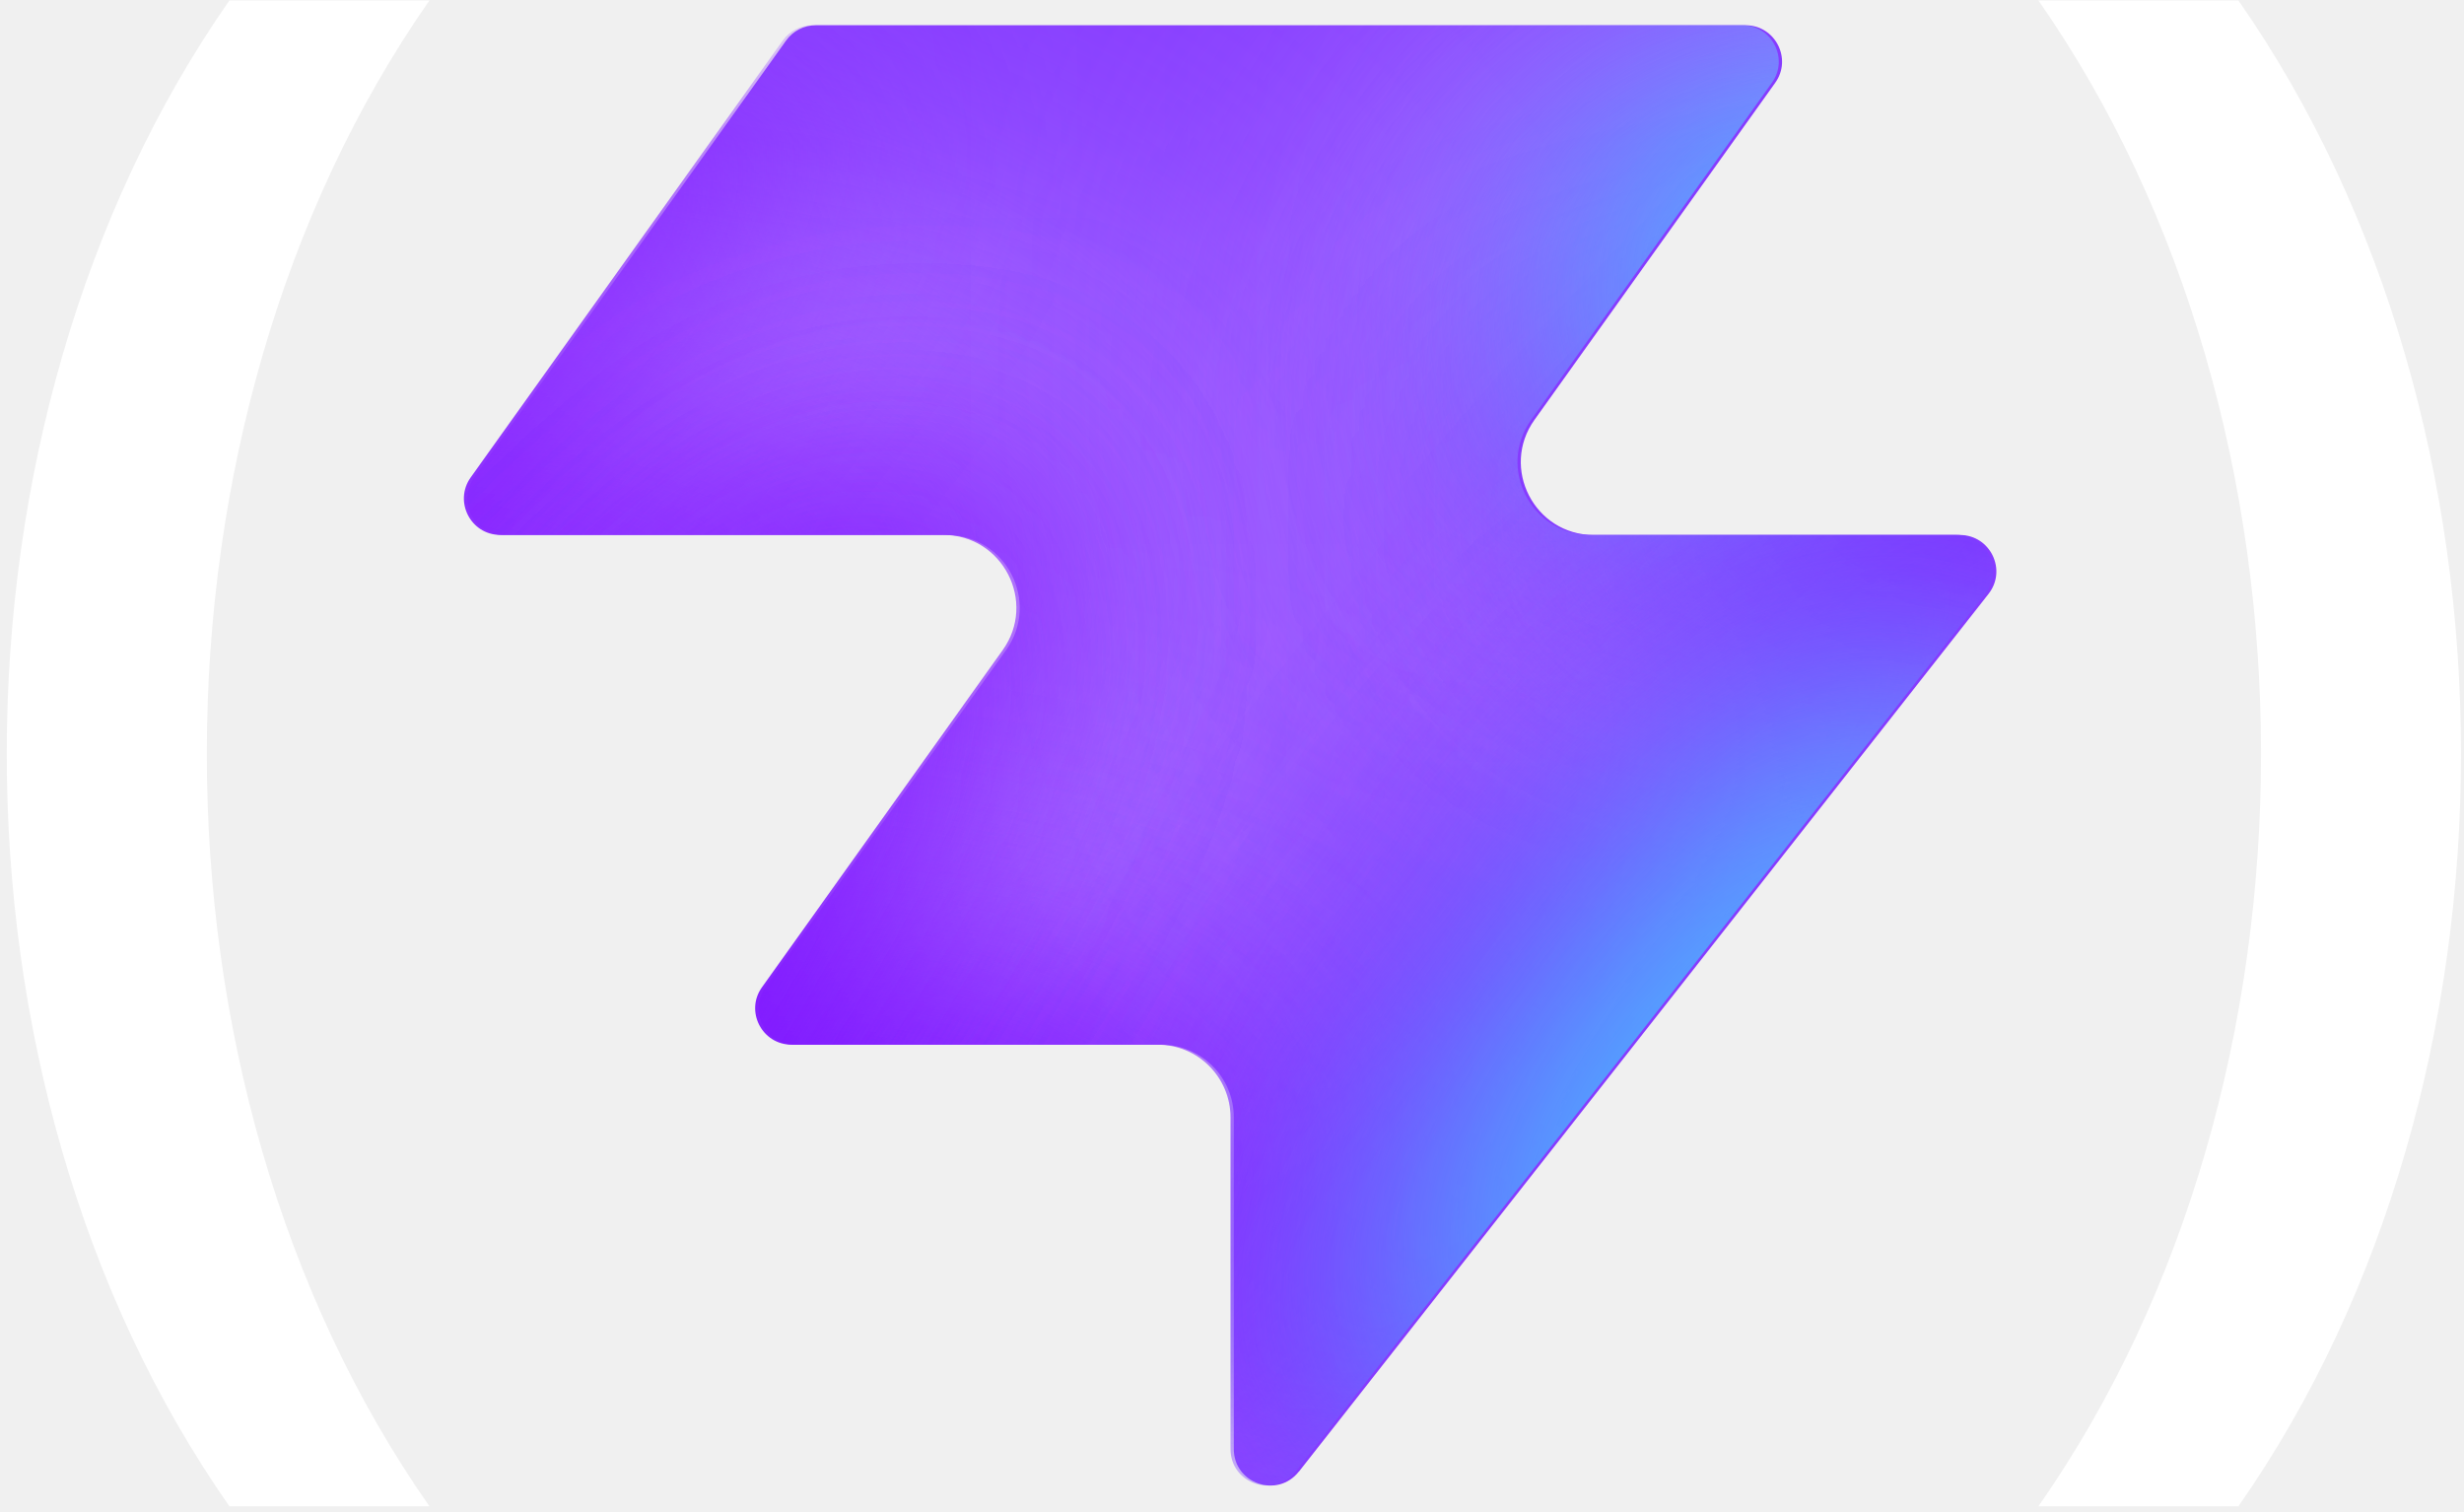
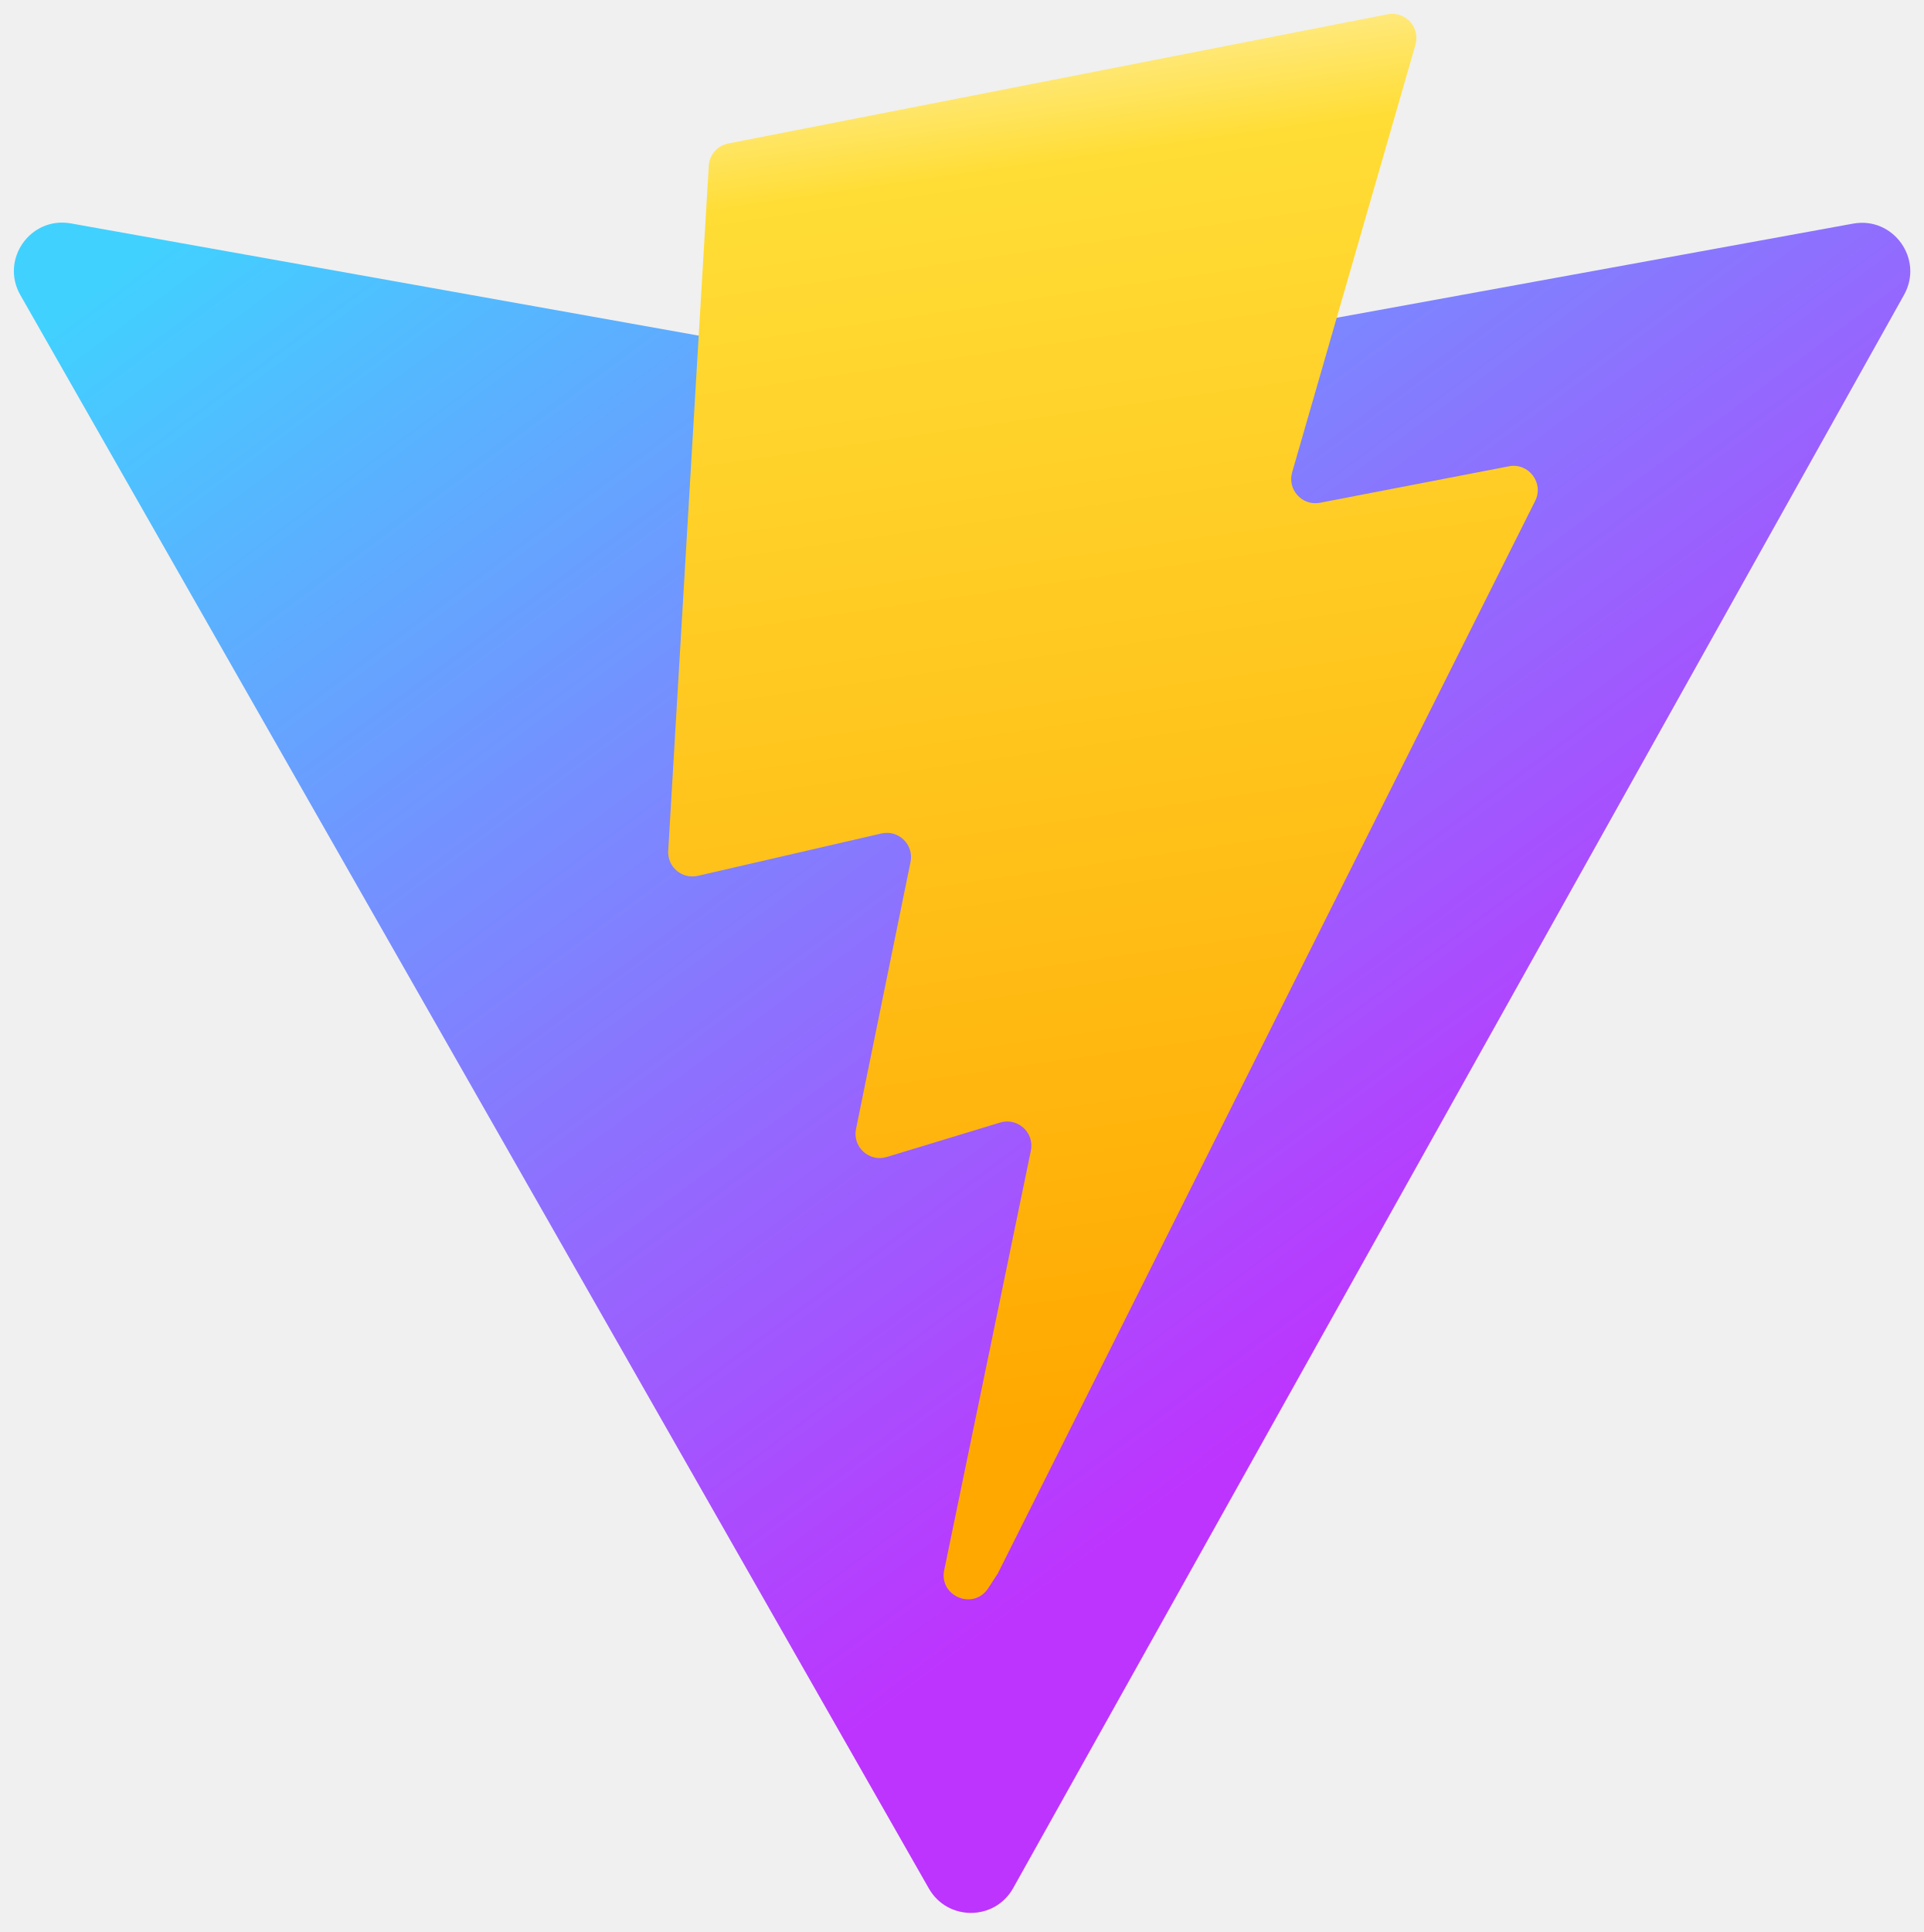
- <svg xmlns="http://www.w3.org/2000/svg" width="256px" height="157px" viewBox="0 0 256 157" preserveAspectRatio="xMidYMid">
-   <path d="M 134.946 152.88 C 132.727 155.703 128.19 154.133 128.19 150.545 L 128.19 116.095 C 128.19 111.918 124.806 108.534 120.627 108.534 L 82.59 108.534 C 79.515 108.534 77.722 105.054 79.515 102.554 L 104.522 67.542 C 108.103 62.535 104.522 55.579 98.364 55.579 L 52.33 55.579 C 49.255 55.579 47.463 52.1 49.255 49.601 L 81.675 4.209 C 82.388 3.215 83.534 2.624 84.751 2.624 L 181.36 2.624 C 184.437 2.624 186.229 6.103 184.437 8.602 L 159.429 43.614 C 155.849 48.62 159.429 55.579 165.587 55.579 L 203.625 55.579 C 206.78 55.579 208.552 59.215 206.6 61.701 L 134.953 152.887 L 134.946 152.88 Z" fill="#863BFF" style="stroke-width: 10.429;" />
-   <g mask="url(#mask0_242_20653)" transform="matrix(10.4296, 0, 0, 10.4296, -646.6761, 0.045334)">
-     <g filter="url(#filter0_f_242_20653)">
-       <ellipse cx="1.766" cy="4.714" rx="1.766" ry="4.714" transform="matrix(0.00324134 0.999995 0.999995 -0.00324134 65.1924 10.3508)" fill="#EDE6FF" />
-     </g>
-     <g filter="url(#filter1_f_242_20653)">
-       <ellipse cx="3.334" cy="9.57" rx="3.334" ry="9.57" transform="matrix(0.00324134 0.999995 0.999995 -0.00324134 54.0166 2.77428)" fill="#EDE6FF" />
-     </g>
-     <g filter="url(#filter2_f_242_20653)">
-       <ellipse cx="1.766" cy="9.774" rx="1.766" ry="9.774" transform="matrix(0.00324134 0.999995 0.999995 -0.00324134 53.6514 3.87662)" fill="#7E14FF" />
-     </g>
-     <g filter="url(#filter3_f_242_20653)">
-       <ellipse cx="1.766" cy="9.81" rx="1.766" ry="9.81" transform="matrix(0.00324134 0.999995 0.999995 -0.00324134 55.125 9.64699)" fill="#7E14FF" />
-     </g>
-     <g filter="url(#filter4_f_242_20653)">
-       <ellipse cx="1.766" cy="9.81" rx="1.766" ry="9.81" transform="matrix(0.00324134 0.999995 0.999995 -0.00324134 55.6162 10.0153)" fill="#7E14FF" />
-     </g>
-     <g filter="url(#filter5_f_242_20653)">
-       <ellipse cx="4.511" cy="7.078" rx="4.511" ry="7.078" transform="matrix(0.0584509 -0.99829 -0.99829 -0.0584509 90.4609 8.85927)" fill="#EDE6FF" />
-     </g>
-     <g filter="url(#filter6_f_242_20653)">
-       <ellipse cx="1.113" cy="6.893" rx="1.113" ry="6.893" transform="matrix(-0.0172986 -0.99985 -0.99985 0.0172986 90.9238 6.03786)" fill="#7E14FF" />
-     </g>
-     <g filter="url(#filter7_f_242_20653)">
-       <ellipse cx="1.113" cy="6.893" rx="1.113" ry="6.893" transform="matrix(-0.0172986 -0.99985 -0.99985 0.0172986 90.9238 6.03786)" fill="#7E14FF" />
-     </g>
-     <g filter="url(#filter8_f_242_20653)">
-       <ellipse cx="66.749" cy="3.123" rx="1.413" ry="9.332" transform="rotate(39.5103 66.7487 3.12336)" fill="#7E14FF" />
-     </g>
-     <g filter="url(#filter9_f_242_20653)">
-       <ellipse cx="81.86" cy="-1.706" rx="1.413" ry="9.332" transform="rotate(37.8923 81.8602 -1.70576)" fill="#7E14FF" />
-     </g>
-     <g filter="url(#filter10_f_242_20653)">
-       <ellipse cx="79.902" cy="2.278" rx="1.914" ry="3.099" transform="rotate(37.8923 79.9017 2.27762)" fill="#47BFFF" />
-     </g>
-     <g filter="url(#filter11_f_242_20653)">
-       <ellipse cx="66.022" cy="12.536" rx="1.413" ry="9.332" transform="rotate(37.8923 66.0223 12.536)" fill="#7E14FF" />
-     </g>
-     <g filter="url(#filter12_f_242_20653)">
-       <ellipse cx="66.022" cy="12.536" rx="1.413" ry="9.332" transform="rotate(37.8923 66.0223 12.536)" fill="#7E14FF" />
-     </g>
-     <g filter="url(#filter13_f_242_20653)">
-       <ellipse cx="78.055" cy="9.835" rx="1.413" ry="9.332" transform="rotate(37.8923 78.0545 9.83499)" fill="#7E14FF" />
-     </g>
-     <g filter="url(#filter14_f_242_20653)">
-       <ellipse cx="78.941" cy="10.634" rx="1.914" ry="4.904" transform="rotate(37.8923 78.9411 10.6343)" fill="#47BFFF" />
-     </g>
-   </g>
-   <path d="M 23.837 0.046 C -6.92 44.069 -7.098 112.307 23.837 156.489 L 44.617 156.489 C 13.689 112.307 13.867 44.069 44.617 0.046 L 23.837 0.046 Z" fill="#FFFFFF" style="stroke-width: 10.429;" />
-   <path d="M 232.56 0.046 L 211.781 0.046 C 242.534 44.069 242.716 112.307 211.781 156.489 L 232.56 156.489 C 263.487 112.307 263.307 44.069 232.56 0.046 Z" fill="#FFFFFF" style="stroke-width: 10.429;" />
-   <mask id="mask0_242_20653" style="mask-type:alpha" maskUnits="userSpaceOnUse" x="66" y="0" width="16" height="15">
-     <path d="M74.909 14.654C74.697 14.925 74.262 14.774 74.262 14.43V11.127C74.262 10.726 73.937 10.402 73.537 10.402H69.89C69.595 10.402 69.423 10.068 69.595 9.829L71.992 6.472C72.336 5.992 71.992 5.324 71.402 5.324H66.988C66.693 5.324 66.522 4.991 66.693 4.751L69.802 0.399C69.87 0.304 69.98 0.247 70.097 0.247H79.36C79.655 0.247 79.827 0.581 79.655 0.82L77.257 4.177C76.914 4.657 77.257 5.324 77.847 5.324H81.495C81.797 5.324 81.967 5.673 81.78 5.911L74.91 14.655L74.909 14.654Z" fill="black" />
-   </mask>
-   <defs>
-     <filter id="filter0_f_242_20653" x="60.287" y="5.424" width="19.25" height="13.354" filterUnits="userSpaceOnUse" color-interpolation-filters="sRGB">
-       <feFlood flood-opacity="0" result="BackgroundImageFix" />
-       <feBlend mode="normal" in="SourceGraphic" in2="BackgroundImageFix" result="shape" />
-       <feGaussianBlur stdDeviation="2.455" result="effect1_foregroundBlur_242_20653" />
-     </filter>
-     <filter id="filter1_f_242_20653" x="49.116" y="-2.168" width="28.962" height="16.49" filterUnits="userSpaceOnUse" color-interpolation-filters="sRGB">
-       <feFlood flood-opacity="0" result="BackgroundImageFix" />
-       <feBlend mode="normal" in="SourceGraphic" in2="BackgroundImageFix" result="shape" />
-       <feGaussianBlur stdDeviation="2.455" result="effect1_foregroundBlur_242_20653" />
-     </filter>
-     <filter id="filter2_f_242_20653" x="50.711" y="0.898" width="25.44" height="9.425" filterUnits="userSpaceOnUse" color-interpolation-filters="sRGB">
-       <feFlood flood-opacity="0" result="BackgroundImageFix" />
-       <feBlend mode="normal" in="SourceGraphic" in2="BackgroundImageFix" result="shape" />
-       <feGaussianBlur stdDeviation="1.473" result="effect1_foregroundBlur_242_20653" />
-     </filter>
-     <filter id="filter3_f_242_20653" x="52.184" y="6.668" width="25.512" height="9.425" filterUnits="userSpaceOnUse" color-interpolation-filters="sRGB">
-       <feFlood flood-opacity="0" result="BackgroundImageFix" />
-       <feBlend mode="normal" in="SourceGraphic" in2="BackgroundImageFix" result="shape" />
-       <feGaussianBlur stdDeviation="1.473" result="effect1_foregroundBlur_242_20653" />
-     </filter>
-     <filter id="filter4_f_242_20653" x="52.675" y="7.037" width="25.512" height="9.425" filterUnits="userSpaceOnUse" color-interpolation-filters="sRGB">
-       <feFlood flood-opacity="0" result="BackgroundImageFix" />
-       <feBlend mode="normal" in="SourceGraphic" in2="BackgroundImageFix" result="shape" />
-       <feGaussianBlur stdDeviation="1.473" result="effect1_foregroundBlur_242_20653" />
-     </filter>
-     <filter id="filter5_f_242_20653" x="71.677" y="-5.492" width="23.963" height="18.867" filterUnits="userSpaceOnUse" color-interpolation-filters="sRGB">
-       <feFlood flood-opacity="0" result="BackgroundImageFix" />
-       <feBlend mode="normal" in="SourceGraphic" in2="BackgroundImageFix" result="shape" />
-       <feGaussianBlur stdDeviation="2.455" result="effect1_foregroundBlur_242_20653" />
-     </filter>
-     <filter id="filter6_f_242_20653" x="74.174" y="0.979" width="19.676" height="8.131" filterUnits="userSpaceOnUse" color-interpolation-filters="sRGB">
-       <feFlood flood-opacity="0" result="BackgroundImageFix" />
-       <feBlend mode="normal" in="SourceGraphic" in2="BackgroundImageFix" result="shape" />
-       <feGaussianBlur stdDeviation="1.473" result="effect1_foregroundBlur_242_20653" />
-     </filter>
-     <filter id="filter7_f_242_20653" x="74.174" y="0.979" width="19.676" height="8.131" filterUnits="userSpaceOnUse" color-interpolation-filters="sRGB">
-       <feFlood flood-opacity="0" result="BackgroundImageFix" />
-       <feBlend mode="normal" in="SourceGraphic" in2="BackgroundImageFix" result="shape" />
-       <feGaussianBlur stdDeviation="1.473" result="effect1_foregroundBlur_242_20653" />
-     </filter>
-     <filter id="filter8_f_242_20653" x="57.765" y="-7.079" width="17.967" height="20.405" filterUnits="userSpaceOnUse" color-interpolation-filters="sRGB">
-       <feFlood flood-opacity="0" result="BackgroundImageFix" />
-       <feBlend mode="normal" in="SourceGraphic" in2="BackgroundImageFix" result="shape" />
-       <feGaussianBlur stdDeviation="1.473" result="effect1_foregroundBlur_242_20653" />
-     </filter>
-     <filter id="filter9_f_242_20653" x="73.074" y="-12.068" width="17.573" height="20.725" filterUnits="userSpaceOnUse" color-interpolation-filters="sRGB">
-       <feFlood flood-opacity="0" result="BackgroundImageFix" />
-       <feBlend mode="normal" in="SourceGraphic" in2="BackgroundImageFix" result="shape" />
-       <feGaussianBlur stdDeviation="1.473" result="effect1_foregroundBlur_242_20653" />
-     </filter>
-     <filter id="filter10_f_242_20653" x="74.525" y="-3.383" width="10.754" height="11.321" filterUnits="userSpaceOnUse" color-interpolation-filters="sRGB">
-       <feFlood flood-opacity="0" result="BackgroundImageFix" />
-       <feBlend mode="normal" in="SourceGraphic" in2="BackgroundImageFix" result="shape" />
-       <feGaussianBlur stdDeviation="1.473" result="effect1_foregroundBlur_242_20653" />
-     </filter>
-     <filter id="filter11_f_242_20653" x="57.236" y="2.174" width="17.573" height="20.725" filterUnits="userSpaceOnUse" color-interpolation-filters="sRGB">
-       <feFlood flood-opacity="0" result="BackgroundImageFix" />
-       <feBlend mode="normal" in="SourceGraphic" in2="BackgroundImageFix" result="shape" />
-       <feGaussianBlur stdDeviation="1.473" result="effect1_foregroundBlur_242_20653" />
-     </filter>
-     <filter id="filter12_f_242_20653" x="57.236" y="2.174" width="17.573" height="20.725" filterUnits="userSpaceOnUse" color-interpolation-filters="sRGB">
-       <feFlood flood-opacity="0" result="BackgroundImageFix" />
-       <feBlend mode="normal" in="SourceGraphic" in2="BackgroundImageFix" result="shape" />
-       <feGaussianBlur stdDeviation="1.473" result="effect1_foregroundBlur_242_20653" />
-     </filter>
-     <filter id="filter13_f_242_20653" x="69.268" y="-0.527" width="17.573" height="20.725" filterUnits="userSpaceOnUse" color-interpolation-filters="sRGB">
-       <feFlood flood-opacity="0" result="BackgroundImageFix" />
-       <feBlend mode="normal" in="SourceGraphic" in2="BackgroundImageFix" result="shape" />
-       <feGaussianBlur stdDeviation="1.473" result="effect1_foregroundBlur_242_20653" />
-     </filter>
-     <filter id="filter14_f_242_20653" x="72.624" y="3.642" width="12.634" height="13.985" filterUnits="userSpaceOnUse" color-interpolation-filters="sRGB">
-       <feFlood flood-opacity="0" result="BackgroundImageFix" />
-       <feBlend mode="normal" in="SourceGraphic" in2="BackgroundImageFix" result="shape" />
-       <feGaussianBlur stdDeviation="1.473" result="effect1_foregroundBlur_242_20653" />
-     </filter>
-   </defs>
+ <svg xmlns="http://www.w3.org/2000/svg" height="2500" preserveAspectRatio="xMidYMid" width="2490" viewBox="-1.871 -0.407 259.721 257.849">
+   <linearGradient id="a" x1="-.828%" x2="57.636%" y1="7.652%" y2="78.411%">
+     <stop offset="0" stop-color="#41d1ff" />
+     <stop offset="1" stop-color="#bd34fe" />
+   </linearGradient>
+   <linearGradient id="b" x1="43.376%" x2="50.316%" y1="2.242%" y2="89.03%">
+     <stop offset="0" stop-color="#ffea83" />
+     <stop offset=".083" stop-color="#ffdd35" />
+     <stop offset="1" stop-color="#ffa800" />
+   </linearGradient>
+   <path d="M255.153 37.938L134.897 252.976c-2.483 4.44-8.862 4.466-11.382.048L.875 37.958c-2.746-4.814 1.371-10.646 6.827-9.67l120.385 21.517a6.537 6.537 0 0 0 2.322-.004l117.867-21.483c5.438-.991 9.574 4.796 6.877 9.62z" fill="url(#a)" />
+   <path d="M185.432.063L96.44 17.501a3.268 3.268 0 0 0-2.634 3.014l-5.474 92.456a3.268 3.268 0 0 0 3.997 3.378l24.777-5.718c2.318-.535 4.413 1.507 3.936 3.838l-7.361 36.047c-.495 2.426 1.782 4.5 4.151 3.78l15.304-4.649c2.372-.72 4.652 1.36 4.15 3.788l-11.698 56.621c-.732 3.542 3.979 5.473 5.943 2.437l1.313-2.028 72.516-144.72c1.215-2.423-.88-5.186-3.54-4.672l-25.505 4.922c-2.396.462-4.435-1.77-3.759-4.114l16.646-57.705c.677-2.35-1.37-4.583-3.769-4.113z" fill="url(#b)" />
</svg>
